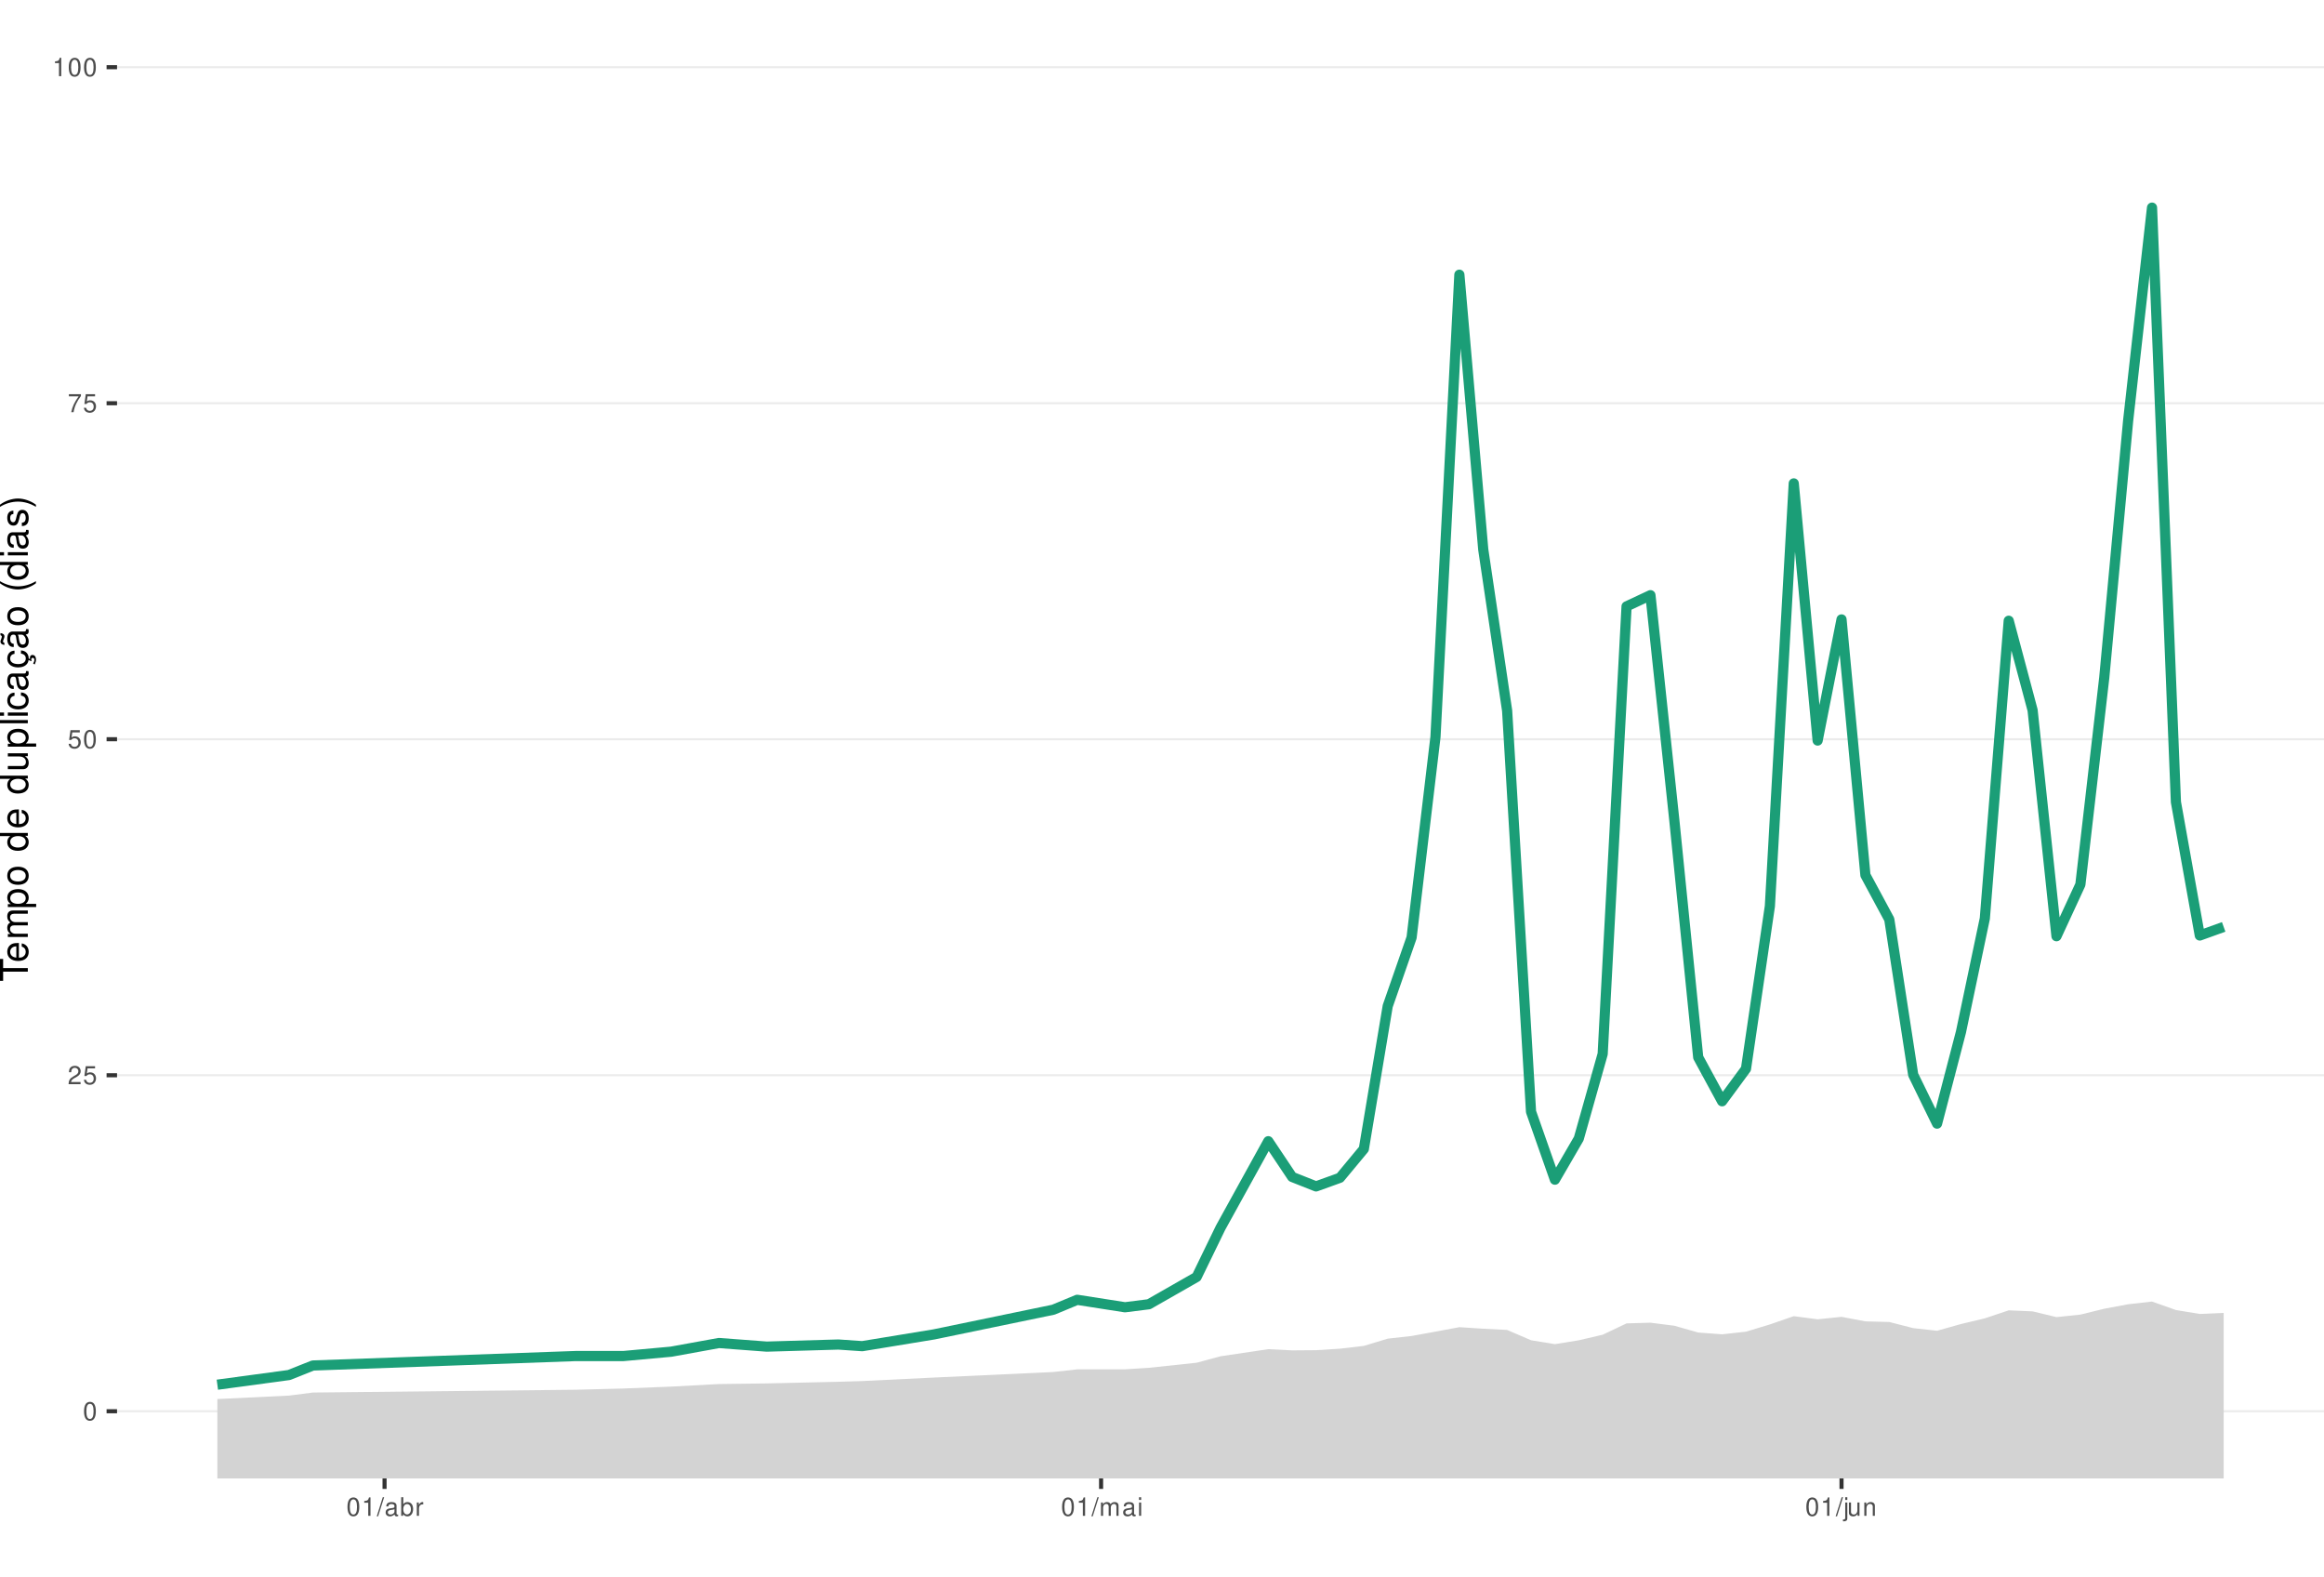
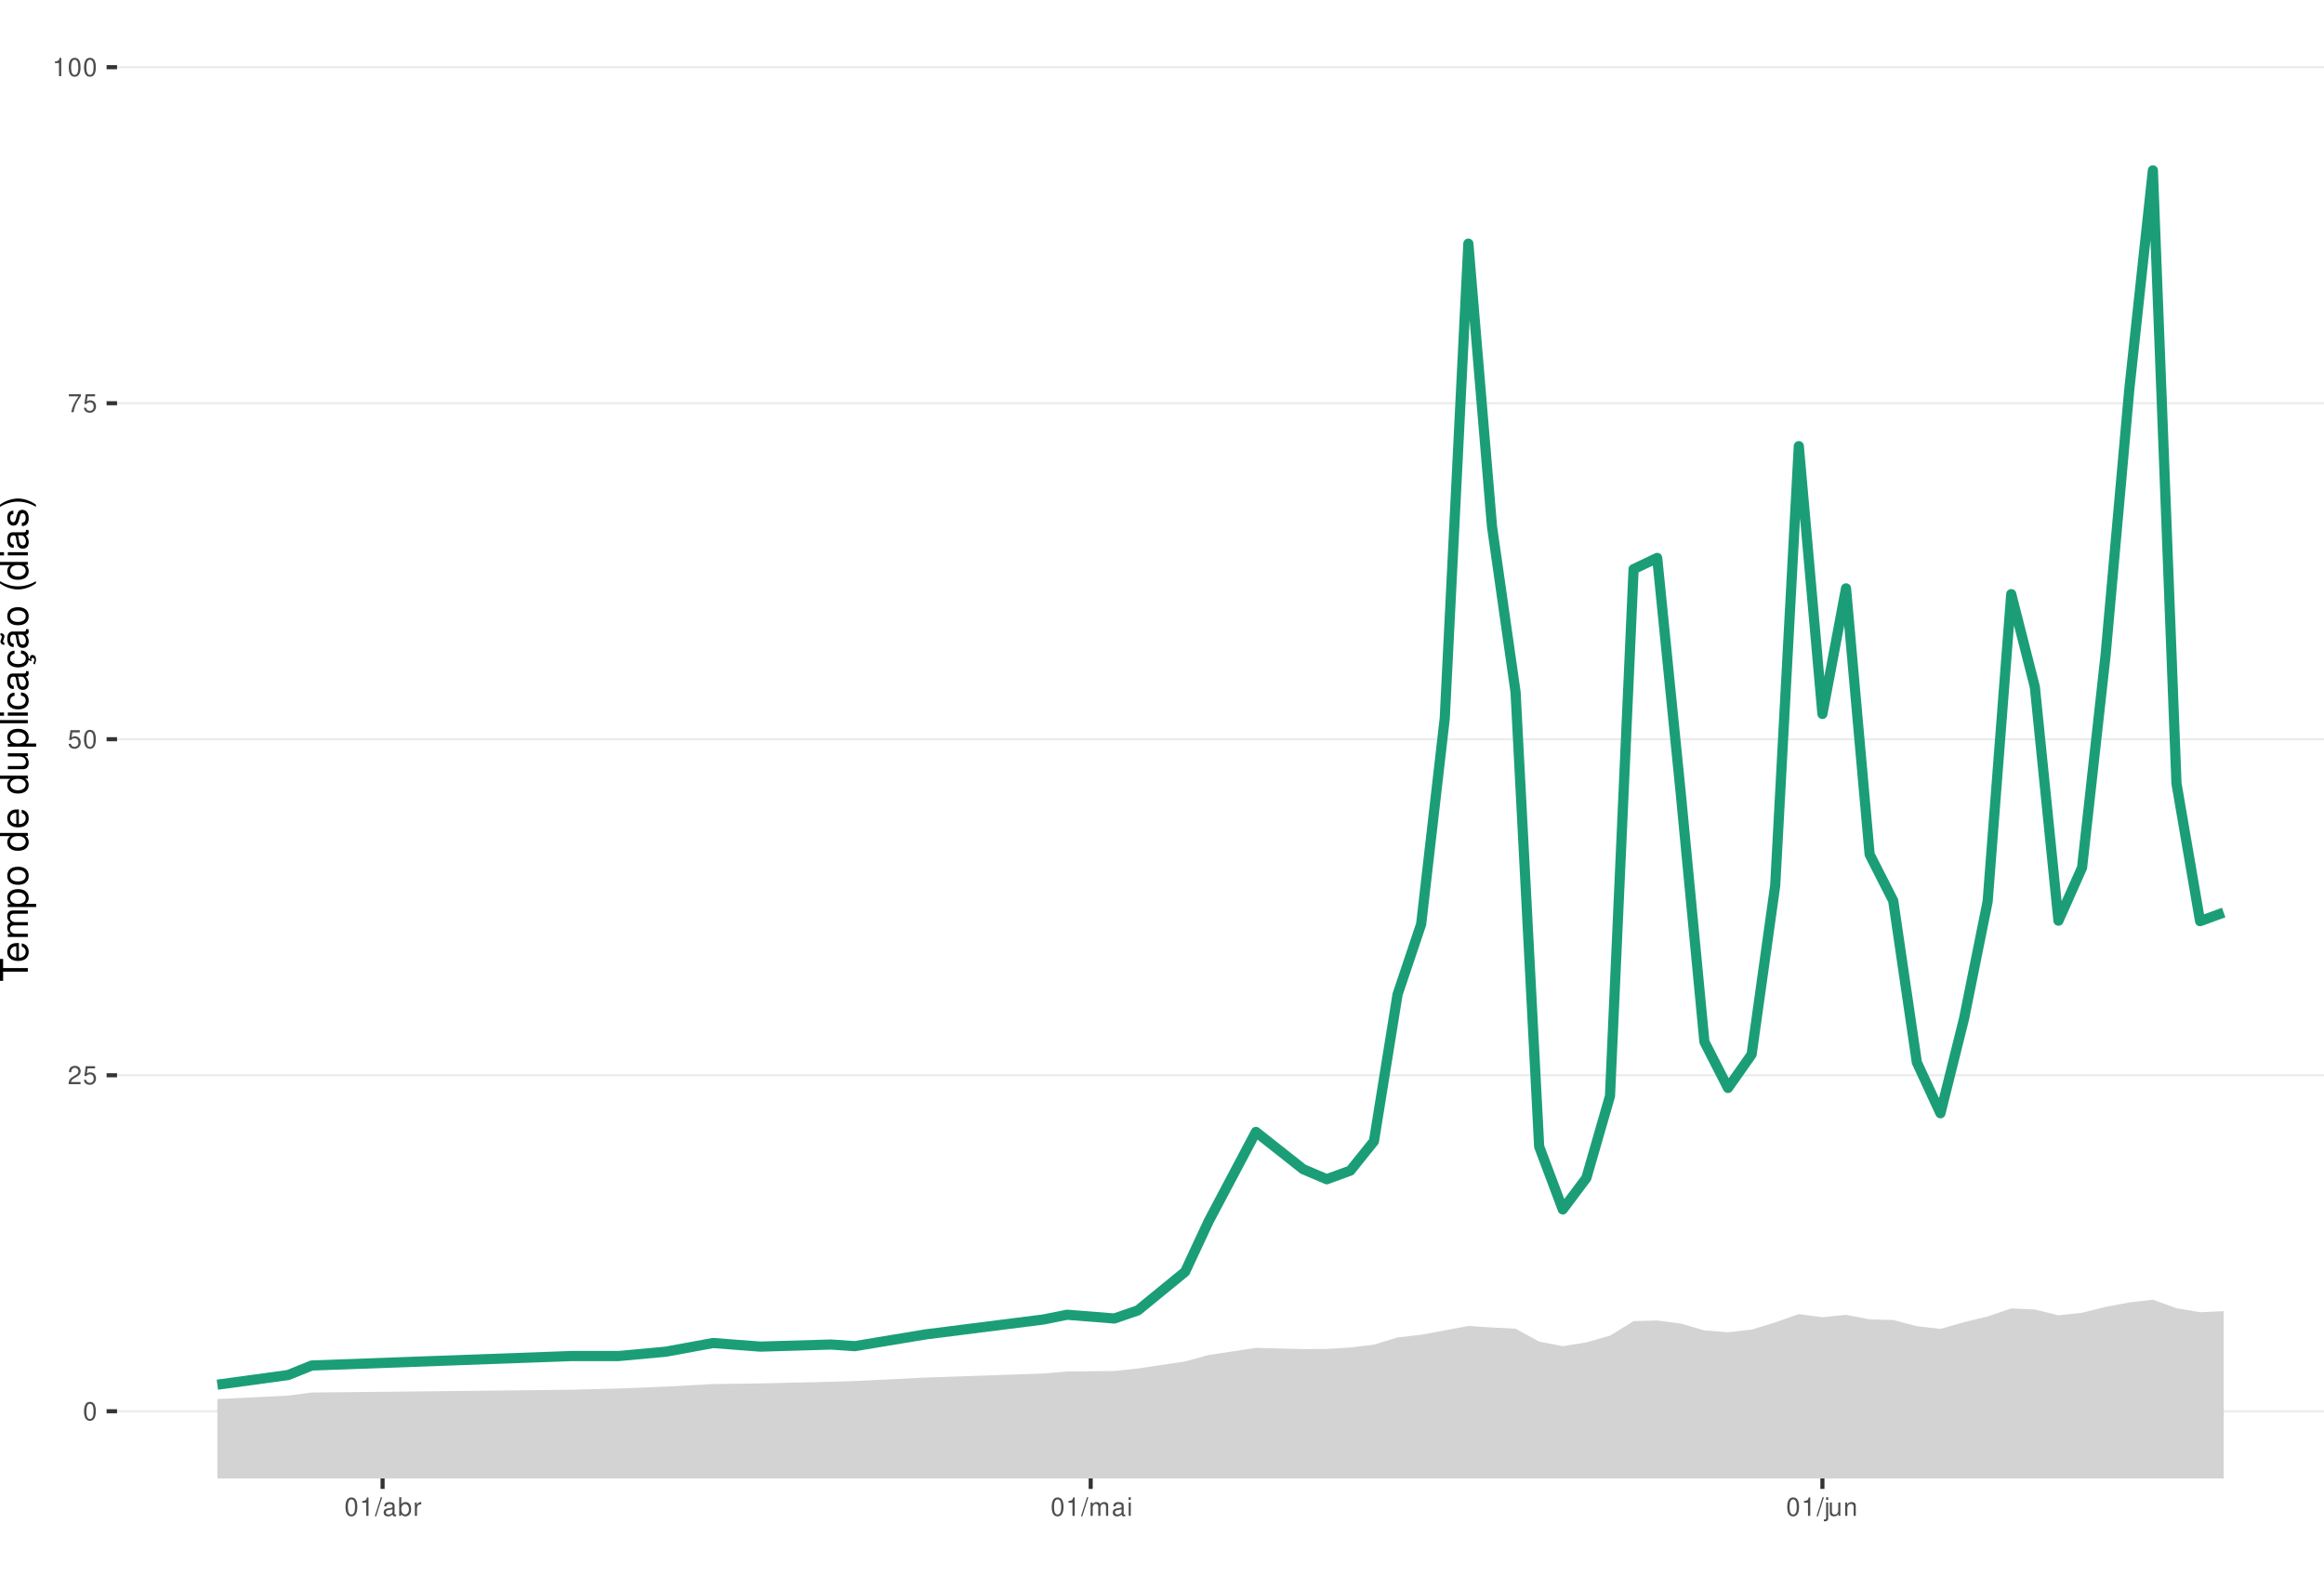
<svg xmlns="http://www.w3.org/2000/svg" xmlns:xlink="http://www.w3.org/1999/xlink" width="609pt" height="413pt" viewBox="0 0 609 413" version="1.1">
  <defs>
    <g>
      <symbol overflow="visible" id="glyph0-0">
        <path style="stroke:none;" d="" />
      </symbol>
      <symbol overflow="visible" id="glyph0-1">
        <path style="stroke:none;" d="M 1.828 -4.812 C 1.391 -4.812 0.984 -4.609 0.75 -4.281 C 0.438 -3.859 0.281 -3.219 0.281 -2.328 C 0.281 -0.703 0.812 0.156 1.828 0.156 C 2.828 0.156 3.375 -0.703 3.375 -2.297 C 3.375 -3.219 3.234 -3.844 2.922 -4.281 C 2.672 -4.625 2.281 -4.812 1.828 -4.812 Z M 1.828 -4.297 C 2.469 -4.297 2.781 -3.641 2.781 -2.344 C 2.781 -0.969 2.469 -0.328 1.812 -0.328 C 1.203 -0.328 0.891 -1 0.891 -2.328 C 0.891 -3.641 1.203 -4.297 1.828 -4.297 Z M 1.828 -4.297 " />
      </symbol>
      <symbol overflow="visible" id="glyph0-2">
        <path style="stroke:none;" d="M 3.375 -0.578 L 0.891 -0.578 C 0.938 -0.984 1.156 -1.234 1.734 -1.578 L 2.406 -1.953 C 3.062 -2.328 3.406 -2.812 3.406 -3.406 C 3.406 -3.812 3.234 -4.188 2.969 -4.438 C 2.688 -4.688 2.344 -4.812 1.891 -4.812 C 1.297 -4.812 0.844 -4.594 0.578 -4.188 C 0.422 -3.938 0.344 -3.641 0.328 -3.141 L 0.922 -3.141 C 0.938 -3.469 0.984 -3.672 1.062 -3.828 C 1.219 -4.125 1.516 -4.297 1.875 -4.297 C 2.406 -4.297 2.797 -3.906 2.797 -3.391 C 2.797 -3.016 2.578 -2.672 2.156 -2.438 L 1.547 -2.078 C 0.562 -1.516 0.281 -1.062 0.219 0 L 3.375 0 Z M 3.375 -0.578 " />
      </symbol>
      <symbol overflow="visible" id="glyph0-3">
        <path style="stroke:none;" d="M 3.172 -4.719 L 0.734 -4.719 L 0.375 -2.156 L 0.922 -2.156 C 1.188 -2.469 1.422 -2.594 1.797 -2.594 C 2.422 -2.594 2.812 -2.156 2.812 -1.453 C 2.812 -0.781 2.422 -0.359 1.781 -0.359 C 1.266 -0.359 0.953 -0.625 0.812 -1.156 L 0.234 -1.156 C 0.312 -0.766 0.375 -0.578 0.516 -0.406 C 0.781 -0.047 1.266 0.156 1.797 0.156 C 2.75 0.156 3.422 -0.547 3.422 -1.531 C 3.422 -2.469 2.797 -3.109 1.891 -3.109 C 1.562 -3.109 1.297 -3.016 1.016 -2.828 L 1.203 -4.141 L 3.172 -4.141 Z M 3.172 -4.719 " />
      </symbol>
      <symbol overflow="visible" id="glyph0-4">
        <path style="stroke:none;" d="M 3.469 -4.719 L 0.312 -4.719 L 0.312 -4.141 L 2.859 -4.141 C 1.734 -2.531 1.266 -1.547 0.922 0 L 1.547 0 C 1.797 -1.516 2.391 -2.812 3.469 -4.234 Z M 3.469 -4.719 " />
      </symbol>
      <symbol overflow="visible" id="glyph0-5">
        <path style="stroke:none;" d="M 1.719 -3.422 L 1.719 0 L 2.312 0 L 2.312 -4.812 L 1.922 -4.812 C 1.719 -4.078 1.578 -3.969 0.672 -3.859 L 0.672 -3.422 Z M 1.719 -3.422 " />
      </symbol>
      <symbol overflow="visible" id="glyph0-6">
        <path style="stroke:none;" d="M 1.531 -4.859 L -0.047 0.141 L 0.312 0.141 L 1.891 -4.859 Z M 1.531 -4.859 " />
      </symbol>
      <symbol overflow="visible" id="glyph0-7">
        <path style="stroke:none;" d="M 3.562 -0.328 C 3.5 -0.312 3.469 -0.312 3.438 -0.312 C 3.25 -0.312 3.141 -0.406 3.141 -0.578 L 3.141 -2.641 C 3.141 -3.25 2.688 -3.594 1.828 -3.594 C 1.312 -3.594 0.906 -3.438 0.672 -3.188 C 0.516 -3 0.453 -2.797 0.438 -2.453 L 0.984 -2.453 C 1.031 -2.875 1.297 -3.078 1.812 -3.078 C 2.312 -3.078 2.594 -2.891 2.594 -2.562 L 2.594 -2.406 C 2.578 -2.172 2.469 -2.078 2.016 -2.031 C 1.219 -1.922 1.109 -1.891 0.891 -1.812 C 0.484 -1.641 0.281 -1.328 0.281 -0.875 C 0.281 -0.25 0.719 0.156 1.422 0.156 C 1.859 0.156 2.219 0 2.609 -0.359 C 2.656 0 2.828 0.156 3.188 0.156 C 3.297 0.156 3.375 0.141 3.562 0.094 Z M 2.594 -1.094 C 2.594 -0.906 2.531 -0.797 2.375 -0.641 C 2.141 -0.438 1.875 -0.328 1.547 -0.328 C 1.109 -0.328 0.859 -0.547 0.859 -0.891 C 0.859 -1.266 1.094 -1.438 1.703 -1.531 C 2.297 -1.609 2.406 -1.641 2.594 -1.719 Z M 2.594 -1.094 " />
      </symbol>
      <symbol overflow="visible" id="glyph0-8">
        <path style="stroke:none;" d="M 0.359 -4.859 L 0.359 0 L 0.859 0 L 0.859 -0.453 C 1.125 -0.047 1.484 0.156 1.969 0.156 C 2.875 0.156 3.484 -0.594 3.484 -1.75 C 3.484 -2.891 2.922 -3.594 1.984 -3.594 C 1.516 -3.594 1.172 -3.406 0.906 -3.016 L 0.906 -4.859 Z M 1.891 -3.062 C 2.5 -3.062 2.906 -2.531 2.906 -1.703 C 2.906 -0.906 2.484 -0.359 1.891 -0.359 C 1.297 -0.359 0.906 -0.906 0.906 -1.719 C 0.906 -2.531 1.297 -3.062 1.891 -3.062 Z M 1.891 -3.062 " />
      </symbol>
      <symbol overflow="visible" id="glyph0-9">
        <path style="stroke:none;" d="M 0.453 -3.484 L 0.453 0 L 1.016 0 L 1.016 -1.812 C 1.031 -2.656 1.375 -3.016 2.141 -3 L 2.141 -3.562 C 2.047 -3.578 1.984 -3.594 1.922 -3.594 C 1.562 -3.594 1.297 -3.375 0.969 -2.859 L 0.969 -3.484 Z M 0.453 -3.484 " />
      </symbol>
      <symbol overflow="visible" id="glyph0-10">
        <path style="stroke:none;" d="M 0.469 -3.484 L 0.469 0 L 1.031 0 L 1.031 -2.188 C 1.031 -2.703 1.391 -3.109 1.844 -3.109 C 2.25 -3.109 2.484 -2.844 2.484 -2.406 L 2.484 0 L 3.047 0 L 3.047 -2.188 C 3.047 -2.703 3.422 -3.109 3.875 -3.109 C 4.266 -3.109 4.516 -2.844 4.516 -2.406 L 4.516 0 L 5.078 0 L 5.078 -2.609 C 5.078 -3.234 4.719 -3.594 4.062 -3.594 C 3.594 -3.594 3.312 -3.453 2.984 -3.062 C 2.781 -3.422 2.5 -3.594 2.047 -3.594 C 1.578 -3.594 1.266 -3.422 0.984 -3 L 0.984 -3.484 Z M 0.469 -3.484 " />
      </symbol>
      <symbol overflow="visible" id="glyph0-11">
        <path style="stroke:none;" d="M 1 -3.484 L 0.453 -3.484 L 0.453 0 L 1 0 Z M 1 -4.859 L 0.438 -4.859 L 0.438 -4.156 L 1 -4.156 Z M 1 -4.859 " />
      </symbol>
      <symbol overflow="visible" id="glyph0-12">
        <path style="stroke:none;" d="M 0.469 -3.484 L 0.469 0.5 C 0.469 0.859 0.359 0.969 0.016 0.969 C -0.031 0.969 -0.047 0.969 -0.125 0.953 L -0.125 1.438 C -0.047 1.438 -0.016 1.453 0.062 1.453 C 0.688 1.453 1.016 1.203 1.016 0.719 L 1.016 -3.484 Z M 1.016 -4.859 L 0.469 -4.859 L 0.469 -4.156 L 1.016 -4.156 Z M 1.016 -4.859 " />
      </symbol>
      <symbol overflow="visible" id="glyph0-13">
        <path style="stroke:none;" d="M 3.203 0 L 3.203 -3.484 L 2.656 -3.484 L 2.656 -1.516 C 2.656 -0.797 2.281 -0.328 1.703 -0.328 C 1.266 -0.328 0.984 -0.594 0.984 -1.016 L 0.984 -3.484 L 0.438 -3.484 L 0.438 -0.797 C 0.438 -0.219 0.859 0.156 1.547 0.156 C 2.062 0.156 2.391 -0.031 2.703 -0.484 L 2.703 0 Z M 3.203 0 " />
      </symbol>
      <symbol overflow="visible" id="glyph0-14">
        <path style="stroke:none;" d="M 0.469 -3.484 L 0.469 0 L 1.031 0 L 1.031 -1.922 C 1.031 -2.641 1.391 -3.109 1.969 -3.109 C 2.406 -3.109 2.688 -2.828 2.688 -2.422 L 2.688 0 L 3.234 0 L 3.234 -2.641 C 3.234 -3.219 2.812 -3.594 2.141 -3.594 C 1.625 -3.594 1.281 -3.391 0.984 -2.906 L 0.984 -3.484 Z M 0.469 -3.484 " />
      </symbol>
      <symbol overflow="visible" id="glyph1-0">
        <path style="stroke:none;" d="" />
      </symbol>
      <symbol overflow="visible" id="glyph1-1">
        <path style="stroke:none;" d="M -6.469 -3.547 L -6.469 -5.938 L -7.297 -5.938 L -7.297 -0.203 L -6.469 -0.203 L -6.469 -2.609 L 0 -2.609 L 0 -3.547 Z M -6.469 -3.547 " />
      </symbol>
      <symbol overflow="visible" id="glyph1-2">
        <path style="stroke:none;" d="M -2.344 -5.125 C -3.141 -5.125 -3.625 -5.062 -4.016 -4.922 C -4.875 -4.578 -5.391 -3.781 -5.391 -2.797 C -5.391 -1.344 -4.281 -0.406 -2.547 -0.406 C -0.812 -0.406 0.234 -1.297 0.234 -2.781 C 0.234 -3.984 -0.453 -4.812 -1.594 -5.016 L -1.594 -4.188 C -0.906 -3.953 -0.547 -3.484 -0.547 -2.812 C -0.547 -2.281 -0.781 -1.828 -1.219 -1.547 C -1.516 -1.344 -1.812 -1.281 -2.344 -1.266 Z M -3.016 -1.297 C -3.984 -1.359 -4.625 -1.953 -4.625 -2.797 C -4.625 -3.641 -3.953 -4.234 -3.016 -4.234 Z M -3.016 -1.297 " />
      </symbol>
      <symbol overflow="visible" id="glyph1-3">
        <path style="stroke:none;" d="M -5.234 -0.703 L 0 -0.703 L 0 -1.547 L -3.297 -1.547 C -4.047 -1.547 -4.656 -2.094 -4.656 -2.766 C -4.656 -3.391 -4.281 -3.734 -3.609 -3.734 L 0 -3.734 L 0 -4.578 L -3.297 -4.578 C -4.047 -4.578 -4.656 -5.125 -4.656 -5.812 C -4.656 -6.422 -4.266 -6.781 -3.609 -6.781 L 0 -6.781 L 0 -7.625 L -3.938 -7.625 C -4.875 -7.625 -5.391 -7.078 -5.391 -6.094 C -5.391 -5.406 -5.188 -4.984 -4.594 -4.484 C -5.156 -4.188 -5.391 -3.766 -5.391 -3.078 C -5.391 -2.375 -5.125 -1.906 -4.5 -1.469 L -5.234 -1.469 Z M -5.234 -0.703 " />
      </symbol>
      <symbol overflow="visible" id="glyph1-4">
        <path style="stroke:none;" d="M 2.188 -0.547 L 2.188 -1.375 L -0.547 -1.375 C -0.016 -1.812 0.234 -2.312 0.234 -2.984 C 0.234 -4.344 -0.859 -5.234 -2.531 -5.234 C -4.297 -5.234 -5.391 -4.375 -5.391 -2.984 C -5.391 -2.266 -5.062 -1.703 -4.453 -1.312 L -5.234 -1.312 L -5.234 -0.547 Z M -4.609 -2.844 C -4.609 -3.766 -3.797 -4.359 -2.547 -4.359 C -1.359 -4.359 -0.547 -3.75 -0.547 -2.844 C -0.547 -1.953 -1.344 -1.375 -2.578 -1.375 C -3.812 -1.375 -4.609 -1.953 -4.609 -2.844 Z M -4.609 -2.844 " />
      </symbol>
      <symbol overflow="visible" id="glyph1-5">
        <path style="stroke:none;" d="M -5.391 -2.719 C -5.391 -1.234 -4.344 -0.359 -2.578 -0.359 C -0.812 -0.359 0.234 -1.234 0.234 -2.734 C 0.234 -4.203 -0.812 -5.094 -2.547 -5.094 C -4.359 -5.094 -5.391 -4.234 -5.391 -2.719 Z M -4.625 -2.734 C -4.625 -3.672 -3.844 -4.234 -2.547 -4.234 C -1.312 -4.234 -0.547 -3.656 -0.547 -2.734 C -0.547 -1.797 -1.312 -1.234 -2.578 -1.234 C -3.844 -1.234 -4.625 -1.797 -4.625 -2.734 Z M -4.625 -2.734 " />
      </symbol>
      <symbol overflow="visible" id="glyph1-6">
        <path style="stroke:none;" d="" />
      </symbol>
      <symbol overflow="visible" id="glyph1-7">
        <path style="stroke:none;" d="M -7.297 -4.953 L -7.297 -4.125 L -4.578 -4.125 C -5.109 -3.766 -5.391 -3.203 -5.391 -2.516 C -5.391 -1.156 -4.297 -0.266 -2.625 -0.266 C -0.859 -0.266 0.234 -1.125 0.234 -2.547 C 0.234 -3.266 -0.047 -3.766 -0.688 -4.203 L 0 -4.203 L 0 -4.953 Z M -4.609 -2.656 C -4.609 -3.547 -3.812 -4.125 -2.562 -4.125 C -1.344 -4.125 -0.547 -3.547 -0.547 -2.656 C -0.547 -1.734 -1.359 -1.125 -2.578 -1.125 C -3.797 -1.125 -4.609 -1.734 -4.609 -2.656 Z M -4.609 -2.656 " />
      </symbol>
      <symbol overflow="visible" id="glyph1-8">
        <path style="stroke:none;" d="M 0 -4.812 L -5.234 -4.812 L -5.234 -3.984 L -2.266 -3.984 C -1.203 -3.984 -0.5 -3.438 -0.5 -2.562 C -0.5 -1.906 -0.906 -1.484 -1.531 -1.484 L -5.234 -1.484 L -5.234 -0.656 L -1.203 -0.656 C -0.328 -0.656 0.234 -1.297 0.234 -2.312 C 0.234 -3.094 -0.047 -3.578 -0.734 -4.062 L 0 -4.062 Z M 0 -4.812 " />
      </symbol>
      <symbol overflow="visible" id="glyph1-9">
        <path style="stroke:none;" d="M -7.297 -1.516 L -7.297 -0.688 L 0 -0.688 L 0 -1.516 Z M -7.297 -1.516 " />
      </symbol>
      <symbol overflow="visible" id="glyph1-10">
        <path style="stroke:none;" d="M -5.234 -1.5 L -5.234 -0.672 L 0 -0.672 L 0 -1.5 Z M -7.297 -1.5 L -7.297 -0.656 L -6.234 -0.656 L -6.234 -1.5 Z M -7.297 -1.5 " />
      </symbol>
      <symbol overflow="visible" id="glyph1-11">
        <path style="stroke:none;" d="M -3.484 -4.703 C -3.984 -4.672 -4.312 -4.562 -4.609 -4.359 C -5.094 -4 -5.391 -3.375 -5.391 -2.641 C -5.391 -1.219 -4.266 -0.312 -2.531 -0.312 C -0.844 -0.312 0.234 -1.203 0.234 -2.625 C 0.234 -3.875 -0.516 -4.672 -1.797 -4.766 L -1.797 -3.938 C -0.953 -3.797 -0.547 -3.359 -0.547 -2.656 C -0.547 -1.734 -1.297 -1.188 -2.531 -1.188 C -3.844 -1.188 -4.625 -1.719 -4.625 -2.625 C -4.625 -3.328 -4.203 -3.766 -3.484 -3.875 Z M -3.484 -4.703 " />
      </symbol>
      <symbol overflow="visible" id="glyph1-12">
        <path style="stroke:none;" d="M -0.484 -5.344 C -0.469 -5.266 -0.469 -5.219 -0.469 -5.172 C -0.469 -4.875 -0.625 -4.719 -0.875 -4.719 L -3.953 -4.719 C -4.891 -4.719 -5.391 -4.047 -5.391 -2.75 C -5.391 -1.984 -5.172 -1.375 -4.781 -1.016 C -4.516 -0.766 -4.203 -0.672 -3.688 -0.656 L -3.688 -1.484 C -4.328 -1.562 -4.625 -1.938 -4.625 -2.719 C -4.625 -3.484 -4.344 -3.891 -3.844 -3.891 L -3.625 -3.891 C -3.266 -3.875 -3.125 -3.703 -3.047 -3.016 C -2.891 -1.844 -2.844 -1.656 -2.719 -1.344 C -2.453 -0.734 -2 -0.422 -1.312 -0.422 C -0.375 -0.422 0.234 -1.078 0.234 -2.141 C 0.234 -2.797 0 -3.328 -0.547 -3.922 C 0 -3.984 0.234 -4.234 0.234 -4.781 C 0.234 -4.953 0.203 -5.062 0.141 -5.344 Z M -1.656 -3.891 C -1.375 -3.891 -1.203 -3.812 -0.969 -3.562 C -0.656 -3.219 -0.5 -2.812 -0.5 -2.312 C -0.5 -1.672 -0.812 -1.297 -1.344 -1.297 C -1.891 -1.297 -2.172 -1.656 -2.297 -2.547 C -2.422 -3.438 -2.453 -3.609 -2.594 -3.891 Z M -1.656 -3.891 " />
      </symbol>
      <symbol overflow="visible" id="glyph1-13">
        <path style="stroke:none;" d="M 0.234 -2.641 C 0.234 -3.875 -0.547 -4.703 -1.797 -4.766 L -1.797 -3.938 C -0.953 -3.797 -0.531 -3.359 -0.531 -2.656 C -0.531 -1.734 -1.281 -1.188 -2.516 -1.188 C -3.844 -1.188 -4.625 -1.719 -4.625 -2.625 C -4.625 -3.328 -4.203 -3.766 -3.484 -3.875 L -3.484 -4.703 C -3.984 -4.672 -4.312 -4.562 -4.609 -4.359 C -5.094 -4 -5.391 -3.375 -5.391 -2.641 C -5.391 -1.219 -4.266 -0.312 -2.531 -0.312 C -1.469 -0.312 -0.625 -0.672 -0.156 -1.312 C 0.047 -1.594 0.125 -1.812 0.203 -2.25 L 0.922 -1.938 L 0.984 -2.062 C 0.938 -2.188 0.906 -2.25 0.906 -2.375 C 0.906 -2.656 1.047 -2.828 1.281 -2.828 C 1.547 -2.828 1.734 -2.594 1.734 -2.297 C 1.734 -2.031 1.672 -1.844 1.438 -1.406 L 1.406 -1.312 L 1.812 -1.094 C 2.078 -1.75 2.141 -1.953 2.141 -2.344 C 2.141 -3.109 1.781 -3.578 1.203 -3.578 C 0.781 -3.578 0.547 -3.297 0.547 -2.797 C 0.547 -2.703 0.547 -2.641 0.562 -2.516 Z M 0.234 -2.641 " />
      </symbol>
      <symbol overflow="visible" id="glyph1-14">
        <path style="stroke:none;" d="M -0.484 -5.344 C -0.469 -5.266 -0.469 -5.219 -0.469 -5.172 C -0.469 -4.875 -0.625 -4.719 -0.875 -4.719 L -3.953 -4.719 C -4.891 -4.719 -5.391 -4.047 -5.391 -2.75 C -5.391 -1.984 -5.172 -1.375 -4.781 -1.016 C -4.516 -0.766 -4.203 -0.672 -3.688 -0.656 L -3.688 -1.484 C -4.328 -1.562 -4.625 -1.938 -4.625 -2.719 C -4.625 -3.484 -4.344 -3.891 -3.844 -3.891 L -3.625 -3.891 C -3.266 -3.875 -3.125 -3.703 -3.047 -3.016 C -2.891 -1.844 -2.844 -1.656 -2.719 -1.344 C -2.453 -0.734 -2 -0.422 -1.312 -0.422 C -0.375 -0.422 0.234 -1.078 0.234 -2.141 C 0.234 -2.797 0 -3.328 -0.547 -3.922 C 0 -3.984 0.234 -4.234 0.234 -4.781 C 0.234 -4.953 0.203 -5.062 0.141 -5.344 Z M -1.656 -3.891 C -1.375 -3.891 -1.203 -3.812 -0.969 -3.562 C -0.656 -3.219 -0.5 -2.812 -0.5 -2.312 C -0.5 -1.672 -0.812 -1.297 -1.344 -1.297 C -1.891 -1.297 -2.172 -1.656 -2.297 -2.547 C -2.422 -3.438 -2.453 -3.609 -2.594 -3.891 Z M -7.172 -3.75 C -6.922 -3.672 -6.812 -3.547 -6.812 -3.375 C -6.812 -3.25 -6.875 -2.984 -6.984 -2.734 C -7.156 -2.312 -7.172 -2.25 -7.172 -2.047 C -7.172 -1.594 -6.797 -1.297 -6.141 -1.188 L -6.141 -1.766 C -6.375 -1.812 -6.5 -1.938 -6.5 -2.094 C -6.5 -2.203 -6.469 -2.344 -6.375 -2.578 C -6.156 -3.156 -6.125 -3.234 -6.125 -3.438 C -6.125 -3.922 -6.484 -4.219 -7.172 -4.312 Z M -7.172 -3.75 " />
      </symbol>
      <symbol overflow="visible" id="glyph1-15">
        <path style="stroke:none;" d="M -7.297 -2.359 C -5.984 -1.359 -4.156 -0.734 -2.594 -0.734 C -1.016 -0.734 0.812 -1.359 2.125 -2.359 L 2.125 -2.906 C 0.688 -2.031 -0.984 -1.547 -2.594 -1.547 C -4.188 -1.547 -5.875 -2.031 -7.297 -2.906 Z M -7.297 -2.359 " />
      </symbol>
      <symbol overflow="visible" id="glyph1-16">
        <path style="stroke:none;" d="M -3.781 -4.375 C -4.812 -4.375 -5.391 -3.688 -5.391 -2.484 C -5.391 -1.266 -4.766 -0.469 -3.797 -0.469 C -2.969 -0.469 -2.578 -0.891 -2.281 -2.125 L -2.094 -2.906 C -1.953 -3.484 -1.734 -3.719 -1.375 -3.719 C -0.875 -3.719 -0.547 -3.234 -0.547 -2.5 C -0.547 -2.047 -0.672 -1.672 -0.891 -1.453 C -1.047 -1.328 -1.188 -1.266 -1.562 -1.219 L -1.562 -0.344 C -0.344 -0.375 0.234 -1.062 0.234 -2.438 C 0.234 -3.75 -0.422 -4.594 -1.438 -4.594 C -2.203 -4.594 -2.641 -4.156 -2.891 -3.109 L -3.078 -2.312 C -3.234 -1.625 -3.453 -1.344 -3.828 -1.344 C -4.312 -1.344 -4.625 -1.766 -4.625 -2.453 C -4.625 -3.125 -4.328 -3.484 -3.781 -3.5 Z M -3.781 -4.375 " />
      </symbol>
      <symbol overflow="visible" id="glyph1-17">
        <path style="stroke:none;" d="M 2.125 -0.938 C 0.812 -1.938 -1.016 -2.562 -2.578 -2.562 C -4.156 -2.562 -5.984 -1.938 -7.297 -0.938 L -7.297 -0.375 C -5.859 -1.266 -4.188 -1.75 -2.578 -1.75 C -0.984 -1.75 0.703 -1.266 2.125 -0.375 Z M 2.125 -0.938 " />
      </symbol>
    </g>
    <clipPath id="clip1">
      <path d="M 30.672 0 L 609 0 L 609 387.328 L 30.672 387.328 Z M 30.672 0 " />
    </clipPath>
    <clipPath id="clip2">
      <path d="M 30.672 369 L 609 369 L 609 370 L 30.672 370 Z M 30.672 369 " />
    </clipPath>
    <clipPath id="clip3">
      <path d="M 30.672 281 L 609 281 L 609 282 L 30.672 282 Z M 30.672 281 " />
    </clipPath>
    <clipPath id="clip4">
      <path d="M 30.672 193 L 609 193 L 609 194 L 30.672 194 Z M 30.672 193 " />
    </clipPath>
    <clipPath id="clip5">
      <path d="M 30.672 105 L 609 105 L 609 106 L 30.672 106 Z M 30.672 105 " />
    </clipPath>
    <clipPath id="clip6">
      <path d="M 30.672 17 L 609 17 L 609 18 L 30.672 18 Z M 30.672 17 " />
    </clipPath>
    <clipPath id="clip7">
      <path d="M 56 340 L 583 340 L 583 387.328 L 56 387.328 Z M 56 340 " />
    </clipPath>
  </defs>
  <g id="surface66">
    <rect x="0" y="0" width="609" height="413" style="fill:rgb(100%,100%,100%);fill-opacity:1;stroke:none;" />
    <rect x="0" y="0" width="609" height="413" style="fill:rgb(100%,100%,100%);fill-opacity:1;stroke:none;" />
    <path style="fill:none;stroke-width:1.067;stroke-linecap:round;stroke-linejoin:round;stroke:rgb(100%,100%,100%);stroke-opacity:1;stroke-miterlimit:10;" d="M 0 413 L 609 413 L 609 0 L 0 0 Z M 0 413 " />
    <g clip-path="url(#clip1)" clip-rule="nonzero">
      <path style=" stroke:none;fill-rule:nonzero;fill:rgb(100%,100%,100%);fill-opacity:1;" d="M 30.672 387.328 L 609 387.328 L 609 0 L 30.672 0 Z M 30.672 387.328 " />
    </g>
    <g clip-path="url(#clip2)" clip-rule="nonzero">
      <path style="fill:none;stroke-width:0.533;stroke-linecap:butt;stroke-linejoin:round;stroke:rgb(92.157%,92.157%,92.157%);stroke-opacity:1;stroke-miterlimit:10;" d="M 30.672 369.723 L 609 369.723 " />
    </g>
    <g clip-path="url(#clip3)" clip-rule="nonzero">
      <path style="fill:none;stroke-width:0.533;stroke-linecap:butt;stroke-linejoin:round;stroke:rgb(92.157%,92.157%,92.157%);stroke-opacity:1;stroke-miterlimit:10;" d="M 30.672 281.695 L 609 281.695 " />
    </g>
    <g clip-path="url(#clip4)" clip-rule="nonzero">
      <path style="fill:none;stroke-width:0.533;stroke-linecap:butt;stroke-linejoin:round;stroke:rgb(92.157%,92.157%,92.157%);stroke-opacity:1;stroke-miterlimit:10;" d="M 30.672 193.664 L 609 193.664 " />
    </g>
    <g clip-path="url(#clip5)" clip-rule="nonzero">
      <path style="fill:none;stroke-width:0.533;stroke-linecap:butt;stroke-linejoin:round;stroke:rgb(92.157%,92.157%,92.157%);stroke-opacity:1;stroke-miterlimit:10;" d="M 30.672 105.637 L 609 105.637 " />
    </g>
    <g clip-path="url(#clip6)" clip-rule="nonzero">
      <path style="fill:none;stroke-width:0.533;stroke-linecap:butt;stroke-linejoin:round;stroke:rgb(92.157%,92.157%,92.157%);stroke-opacity:1;stroke-miterlimit:10;" d="M 30.672 17.605 L 609 17.605 " />
    </g>
    <g clip-path="url(#clip7)" clip-rule="nonzero">
-       <path style=" stroke:none;fill-rule:nonzero;fill:rgb(82.745%,82.745%,82.745%);fill-opacity:1;" d="M 75.359 413 L 75.734 411.449 L 81.996 401.605 L 150.844 398.086 L 163.363 407.883 L 175.879 411.23 L 188.398 407.594 L 191.762 413 L 315.617 413 L 319.836 406.008 L 332.355 399.984 L 338.613 403.125 L 344.871 404.98 L 351.129 405.254 L 357.391 404.035 L 363.648 399.441 L 369.906 398.688 L 376.168 397.062 L 382.426 395.594 L 388.684 396.496 L 394.941 397.508 L 401.203 405.254 L 407.461 411.766 L 413.719 408.672 L 419.98 404.906 L 426.238 399.207 L 432.496 399.383 L 438.758 401.301 L 445.016 406.992 L 451.273 409.887 L 457.531 408.793 L 463.793 404.438 L 470.051 401.082 L 476.309 402.953 L 482.57 402.238 L 488.828 405.215 L 495.086 406.492 L 501.348 412.902 L 501.473 413 L 512.91 413 L 513.863 412.137 L 520.121 408.859 L 526.383 405.27 L 532.641 406.359 L 538.898 410.648 L 545.16 409.785 L 551.418 407.035 L 557.676 405.5 L 563.934 404.887 L 570.195 409.492 L 576.453 412.922 L 578.352 413 L 582.711 413 L 582.711 343.957 L 576.453 344.234 L 570.195 343.203 L 563.934 340.984 L 557.676 341.695 L 551.418 342.867 L 545.16 344.402 L 538.898 345.062 L 532.641 343.555 L 526.383 343.281 L 520.121 345.383 L 513.863 346.875 L 507.605 348.633 L 501.348 347.945 L 495.086 346.34 L 488.828 346.172 L 482.57 344.988 L 476.309 345.633 L 470.051 344.812 L 463.793 346.98 L 457.531 348.875 L 451.273 349.566 L 445.016 349.098 L 438.758 347.32 L 432.496 346.523 L 426.238 346.703 L 419.98 349.672 L 413.719 351.129 L 407.461 352.145 L 401.203 351.117 L 394.941 348.418 L 388.684 348.102 L 382.426 347.695 L 376.168 348.867 L 369.906 350.004 L 363.648 350.703 L 357.391 352.598 L 351.129 353.332 L 344.871 353.723 L 338.613 353.773 L 332.355 353.457 L 319.836 355.32 L 313.578 357.008 L 301.059 358.344 L 294.801 358.738 L 282.281 358.75 L 276.023 359.441 L 244.727 360.895 L 225.949 361.812 L 219.691 362 L 200.914 362.43 L 188.398 362.594 L 175.879 363.266 L 163.363 363.762 L 150.844 364.086 L 81.996 364.82 L 75.734 365.621 L 56.957 366.527 L 56.957 413 Z M 75.359 413 " />
-     </g>
-     <path style="fill:none;stroke-width:2.667;stroke-linecap:butt;stroke-linejoin:round;stroke:rgb(10.588%,61.961%,46.667%);stroke-opacity:1;stroke-miterlimit:10;" d="M 56.957 362.766 L 75.734 360.23 L 81.996 357.734 L 150.844 355.258 L 163.363 355.258 L 175.879 354.117 L 188.398 351.844 L 200.914 352.789 L 219.691 352.242 L 225.949 352.672 L 244.727 349.594 L 276.023 343.117 L 282.281 340.523 L 294.801 342.48 L 301.059 341.688 L 313.578 334.543 L 319.836 321.66 L 332.355 298.98 L 338.613 308.34 L 344.871 310.816 L 351.129 308.559 L 357.391 301.016 L 363.648 263.578 L 369.906 245.617 L 376.168 193.031 L 382.426 71.969 L 388.684 143.969 L 394.941 186.195 L 401.203 291.246 L 407.461 309.055 L 413.719 298.281 L 419.98 276.117 L 426.238 158.859 L 432.496 155.93 L 438.758 214.93 L 445.016 277.004 L 451.273 288.516 L 457.531 280.008 L 463.793 237.402 L 470.051 126.641 L 476.309 194.008 L 482.57 162.277 L 488.828 229.266 L 495.086 240.875 L 501.348 281.562 L 507.605 294.367 L 513.863 270.379 L 520.121 240.609 L 526.383 162.625 L 532.641 186.074 L 538.898 245.27 L 545.16 231.73 L 551.418 177.531 L 557.676 110.207 L 563.934 54.395 L 570.195 210.117 L 576.453 245.082 L 582.711 242.828 " />
+       <path style=" stroke:none;fill-rule:nonzero;fill:rgb(82.745%,82.745%,82.745%);fill-opacity:1;" d="M 75.141 413 L 75.516 411.449 L 81.699 401.605 L 149.738 398.086 L 162.109 407.883 L 174.48 411.23 L 186.852 407.594 L 190.176 413 L 312.5 413 L 316.742 406.176 L 329.113 400.285 L 341.484 403.375 L 347.668 405.207 L 353.855 405.48 L 360.039 404.289 L 366.227 399.75 L 372.41 398.996 L 378.598 397.383 L 384.781 395.918 L 390.969 396.816 L 397.152 397.82 L 403.336 408.414 L 406.266 413 L 416.766 413 L 421.895 407.91 L 428.078 399.789 L 434.266 399.961 L 440.449 401.863 L 446.637 407.477 L 452.82 410.324 L 459.004 409.254 L 465.191 404.957 L 471.375 401.625 L 477.562 403.48 L 483.746 402.77 L 489.934 405.723 L 496.117 406.984 L 502 413 L 514.184 413 L 514.672 412.559 L 520.859 409.324 L 527.043 405.762 L 533.23 406.844 L 539.414 411.094 L 545.602 410.242 L 551.785 407.508 L 557.973 405.98 L 564.156 405.367 L 570.34 409.945 L 575.898 413 L 582.711 413 L 582.711 343.5 L 576.527 343.773 L 570.34 342.73 L 564.156 340.5 L 557.973 341.211 L 551.785 342.383 L 545.602 343.922 L 539.414 344.582 L 533.23 343.062 L 527.043 342.781 L 520.859 344.891 L 514.672 346.383 L 508.488 348.148 L 502.305 347.445 L 496.117 345.82 L 489.934 345.645 L 483.746 344.449 L 477.562 345.094 L 471.375 344.266 L 465.191 346.441 L 459.004 348.34 L 452.82 349.031 L 446.637 348.547 L 440.449 346.746 L 434.266 345.941 L 428.078 346.113 L 421.895 349.918 L 415.707 351.676 L 409.523 352.672 L 403.336 351.477 L 397.152 348.102 L 390.969 347.781 L 384.781 347.375 L 378.598 348.547 L 372.41 349.684 L 366.227 350.383 L 360.039 352.281 L 353.855 353.016 L 347.668 353.398 L 341.484 353.441 L 329.113 353.113 L 316.742 354.98 L 310.559 356.672 L 298.188 358.52 L 292 359.18 L 279.633 359.309 L 273.445 359.828 L 242.52 360.895 L 223.965 361.812 L 217.777 362 L 199.223 362.43 L 186.852 362.594 L 174.48 363.266 L 162.109 363.762 L 149.738 364.086 L 81.699 364.82 L 75.516 365.621 L 56.957 366.527 L 56.957 413 Z M 75.141 413 " />
+     </g>
+     <path style="fill:none;stroke-width:2.667;stroke-linecap:butt;stroke-linejoin:round;stroke:rgb(10.588%,61.961%,46.667%);stroke-opacity:1;stroke-miterlimit:10;" d="M 56.957 362.766 L 75.516 360.23 L 81.699 357.734 L 149.738 355.258 L 162.109 355.258 L 174.48 354.117 L 186.852 351.844 L 199.223 352.789 L 217.777 352.242 L 223.965 352.672 L 242.52 349.594 L 273.445 345.68 L 279.633 344.441 L 292 345.422 L 298.188 343.293 L 310.559 333.184 L 316.742 319.914 L 329.113 296.539 L 341.484 306.305 L 347.668 308.938 L 353.855 306.68 L 360.039 298.98 L 366.227 260.527 L 372.41 242.129 L 378.598 188.148 L 384.781 63.832 L 390.969 137.867 L 397.152 181.316 L 403.336 300.375 L 409.523 316.848 L 415.707 308.605 L 421.895 287.145 L 428.078 149.098 L 434.266 146.168 L 440.449 207.957 L 446.637 272.938 L 452.82 285.027 L 459.004 276.254 L 465.191 231.977 L 471.375 116.879 L 477.562 187.035 L 483.746 154.141 L 489.934 223.84 L 496.117 235.992 L 502.305 278.309 L 508.488 291.652 L 514.672 266.891 L 520.859 236.172 L 527.043 155.652 L 533.23 179.973 L 539.414 241.199 L 545.602 227.293 L 551.785 171.43 L 557.973 102.07 L 564.156 44.633 L 570.34 205.234 L 576.527 241.324 L 582.711 239.07 " />
    <g style="fill:rgb(30.196%,30.196%,30.196%);fill-opacity:1;">
      <use xlink:href="#glyph0-1" x="21.738" y="372.07" />
    </g>
    <g style="fill:rgb(30.196%,30.196%,30.196%);fill-opacity:1;">
      <use xlink:href="#glyph0-2" x="17.738" y="284.043" />
      <use xlink:href="#glyph0-3" x="21.738" y="284.043" />
    </g>
    <g style="fill:rgb(30.196%,30.196%,30.196%);fill-opacity:1;">
      <use xlink:href="#glyph0-3" x="17.738" y="196.012" />
      <use xlink:href="#glyph0-1" x="21.738" y="196.012" />
    </g>
    <g style="fill:rgb(30.196%,30.196%,30.196%);fill-opacity:1;">
      <use xlink:href="#glyph0-4" x="17.738" y="107.984" />
      <use xlink:href="#glyph0-3" x="21.738" y="107.984" />
    </g>
    <g style="fill:rgb(30.196%,30.196%,30.196%);fill-opacity:1;">
      <use xlink:href="#glyph0-5" x="13.738" y="19.953" />
      <use xlink:href="#glyph0-1" x="17.738" y="19.953" />
      <use xlink:href="#glyph0-1" x="21.738" y="19.953" />
    </g>
    <path style="fill:none;stroke-width:1.067;stroke-linecap:butt;stroke-linejoin:round;stroke:rgb(20%,20%,20%);stroke-opacity:1;stroke-miterlimit:10;" d="M 27.93 369.723 L 30.672 369.723 " />
    <path style="fill:none;stroke-width:1.067;stroke-linecap:butt;stroke-linejoin:round;stroke:rgb(20%,20%,20%);stroke-opacity:1;stroke-miterlimit:10;" d="M 27.93 281.695 L 30.672 281.695 " />
    <path style="fill:none;stroke-width:1.067;stroke-linecap:butt;stroke-linejoin:round;stroke:rgb(20%,20%,20%);stroke-opacity:1;stroke-miterlimit:10;" d="M 27.93 193.664 L 30.672 193.664 " />
    <path style="fill:none;stroke-width:1.067;stroke-linecap:butt;stroke-linejoin:round;stroke:rgb(20%,20%,20%);stroke-opacity:1;stroke-miterlimit:10;" d="M 27.93 105.637 L 30.672 105.637 " />
    <path style="fill:none;stroke-width:1.067;stroke-linecap:butt;stroke-linejoin:round;stroke:rgb(20%,20%,20%);stroke-opacity:1;stroke-miterlimit:10;" d="M 27.93 17.605 L 30.672 17.605 " />
-     <path style="fill:none;stroke-width:1.067;stroke-linecap:butt;stroke-linejoin:round;stroke:rgb(20%,20%,20%);stroke-opacity:1;stroke-miterlimit:10;" d="M 100.773 390.07 L 100.773 387.328 " />
-     <path style="fill:none;stroke-width:1.067;stroke-linecap:butt;stroke-linejoin:round;stroke:rgb(20%,20%,20%);stroke-opacity:1;stroke-miterlimit:10;" d="M 288.539 390.07 L 288.539 387.328 " />
-     <path style="fill:none;stroke-width:1.067;stroke-linecap:butt;stroke-linejoin:round;stroke:rgb(20%,20%,20%);stroke-opacity:1;stroke-miterlimit:10;" d="M 482.57 390.07 L 482.57 387.328 " />
-     <g style="fill:rgb(30.196%,30.196%,30.196%);fill-opacity:1;">
-       <use xlink:href="#glyph0-1" x="90.773" y="397.109" />
-       <use xlink:href="#glyph0-5" x="94.773" y="397.109" />
-       <use xlink:href="#glyph0-6" x="98.773" y="397.109" />
-       <use xlink:href="#glyph0-7" x="100.773" y="397.109" />
-       <use xlink:href="#glyph0-8" x="104.773" y="397.109" />
-       <use xlink:href="#glyph0-9" x="108.773" y="397.109" />
-     </g>
-     <g style="fill:rgb(30.196%,30.196%,30.196%);fill-opacity:1;">
-       <use xlink:href="#glyph0-1" x="278.039" y="397.109" />
-       <use xlink:href="#glyph0-5" x="282.039" y="397.109" />
-       <use xlink:href="#glyph0-6" x="286.039" y="397.109" />
-       <use xlink:href="#glyph0-10" x="288.039" y="397.109" />
-       <use xlink:href="#glyph0-7" x="294.039" y="397.109" />
-       <use xlink:href="#glyph0-11" x="298.039" y="397.109" />
-     </g>
-     <g style="fill:rgb(30.196%,30.196%,30.196%);fill-opacity:1;">
-       <use xlink:href="#glyph0-1" x="473.07" y="397.109" />
-       <use xlink:href="#glyph0-5" x="477.07" y="397.109" />
-       <use xlink:href="#glyph0-6" x="481.07" y="397.109" />
-       <use xlink:href="#glyph0-12" x="483.07" y="397.109" />
-       <use xlink:href="#glyph0-13" x="484.07" y="397.109" />
-       <use xlink:href="#glyph0-14" x="488.07" y="397.109" />
+     <path style="fill:none;stroke-width:1.067;stroke-linecap:butt;stroke-linejoin:round;stroke:rgb(20%,20%,20%);stroke-opacity:1;stroke-miterlimit:10;" d="M 100.258 390.07 L 100.258 387.328 " />
+     <path style="fill:none;stroke-width:1.067;stroke-linecap:butt;stroke-linejoin:round;stroke:rgb(20%,20%,20%);stroke-opacity:1;stroke-miterlimit:10;" d="M 285.816 390.07 L 285.816 387.328 " />
+     <path style="fill:none;stroke-width:1.067;stroke-linecap:butt;stroke-linejoin:round;stroke:rgb(20%,20%,20%);stroke-opacity:1;stroke-miterlimit:10;" d="M 477.562 390.07 L 477.562 387.328 " />
+     <g style="fill:rgb(30.196%,30.196%,30.196%);fill-opacity:1;">
+       <use xlink:href="#glyph0-1" x="90.258" y="397.109" />
+       <use xlink:href="#glyph0-5" x="94.258" y="397.109" />
+       <use xlink:href="#glyph0-6" x="98.258" y="397.109" />
+       <use xlink:href="#glyph0-7" x="100.258" y="397.109" />
+       <use xlink:href="#glyph0-8" x="104.258" y="397.109" />
+       <use xlink:href="#glyph0-9" x="108.258" y="397.109" />
+     </g>
+     <g style="fill:rgb(30.196%,30.196%,30.196%);fill-opacity:1;">
+       <use xlink:href="#glyph0-1" x="275.316" y="397.109" />
+       <use xlink:href="#glyph0-5" x="279.316" y="397.109" />
+       <use xlink:href="#glyph0-6" x="283.316" y="397.109" />
+       <use xlink:href="#glyph0-10" x="285.316" y="397.109" />
+       <use xlink:href="#glyph0-7" x="291.316" y="397.109" />
+       <use xlink:href="#glyph0-11" x="295.316" y="397.109" />
+     </g>
+     <g style="fill:rgb(30.196%,30.196%,30.196%);fill-opacity:1;">
+       <use xlink:href="#glyph0-1" x="468.062" y="397.109" />
+       <use xlink:href="#glyph0-5" x="472.062" y="397.109" />
+       <use xlink:href="#glyph0-6" x="476.062" y="397.109" />
+       <use xlink:href="#glyph0-12" x="478.062" y="397.109" />
+       <use xlink:href="#glyph0-13" x="479.062" y="397.109" />
+       <use xlink:href="#glyph0-14" x="483.062" y="397.109" />
    </g>
    <g style="fill:rgb(0%,0%,0%);fill-opacity:1;">
      <use xlink:href="#glyph1-1" x="7.29" y="257.164" />
      <use xlink:href="#glyph1-2" x="7.29" y="252.164" />
      <use xlink:href="#glyph1-3" x="7.29" y="246.164" />
      <use xlink:href="#glyph1-4" x="7.29" y="238.164" />
      <use xlink:href="#glyph1-5" x="7.29" y="232.164" />
      <use xlink:href="#glyph1-6" x="7.29" y="226.164" />
      <use xlink:href="#glyph1-7" x="7.29" y="223.164" />
      <use xlink:href="#glyph1-2" x="7.29" y="217.164" />
      <use xlink:href="#glyph1-6" x="7.29" y="211.164" />
      <use xlink:href="#glyph1-7" x="7.29" y="208.164" />
      <use xlink:href="#glyph1-8" x="7.29" y="202.164" />
      <use xlink:href="#glyph1-4" x="7.29" y="196.164" />
      <use xlink:href="#glyph1-9" x="7.29" y="190.164" />
      <use xlink:href="#glyph1-10" x="7.29" y="188.164" />
      <use xlink:href="#glyph1-11" x="7.29" y="186.164" />
      <use xlink:href="#glyph1-12" x="7.29" y="181.164" />
      <use xlink:href="#glyph1-13" x="7.29" y="175.164" />
      <use xlink:href="#glyph1-14" x="7.29" y="170.164" />
      <use xlink:href="#glyph1-5" x="7.29" y="164.164" />
      <use xlink:href="#glyph1-6" x="7.29" y="158.164" />
      <use xlink:href="#glyph1-15" x="7.29" y="155.164" />
      <use xlink:href="#glyph1-7" x="7.29" y="152.164" />
      <use xlink:href="#glyph1-10" x="7.29" y="146.164" />
      <use xlink:href="#glyph1-12" x="7.29" y="144.164" />
      <use xlink:href="#glyph1-16" x="7.29" y="138.164" />
      <use xlink:href="#glyph1-17" x="7.29" y="133.164" />
    </g>
  </g>
</svg>
